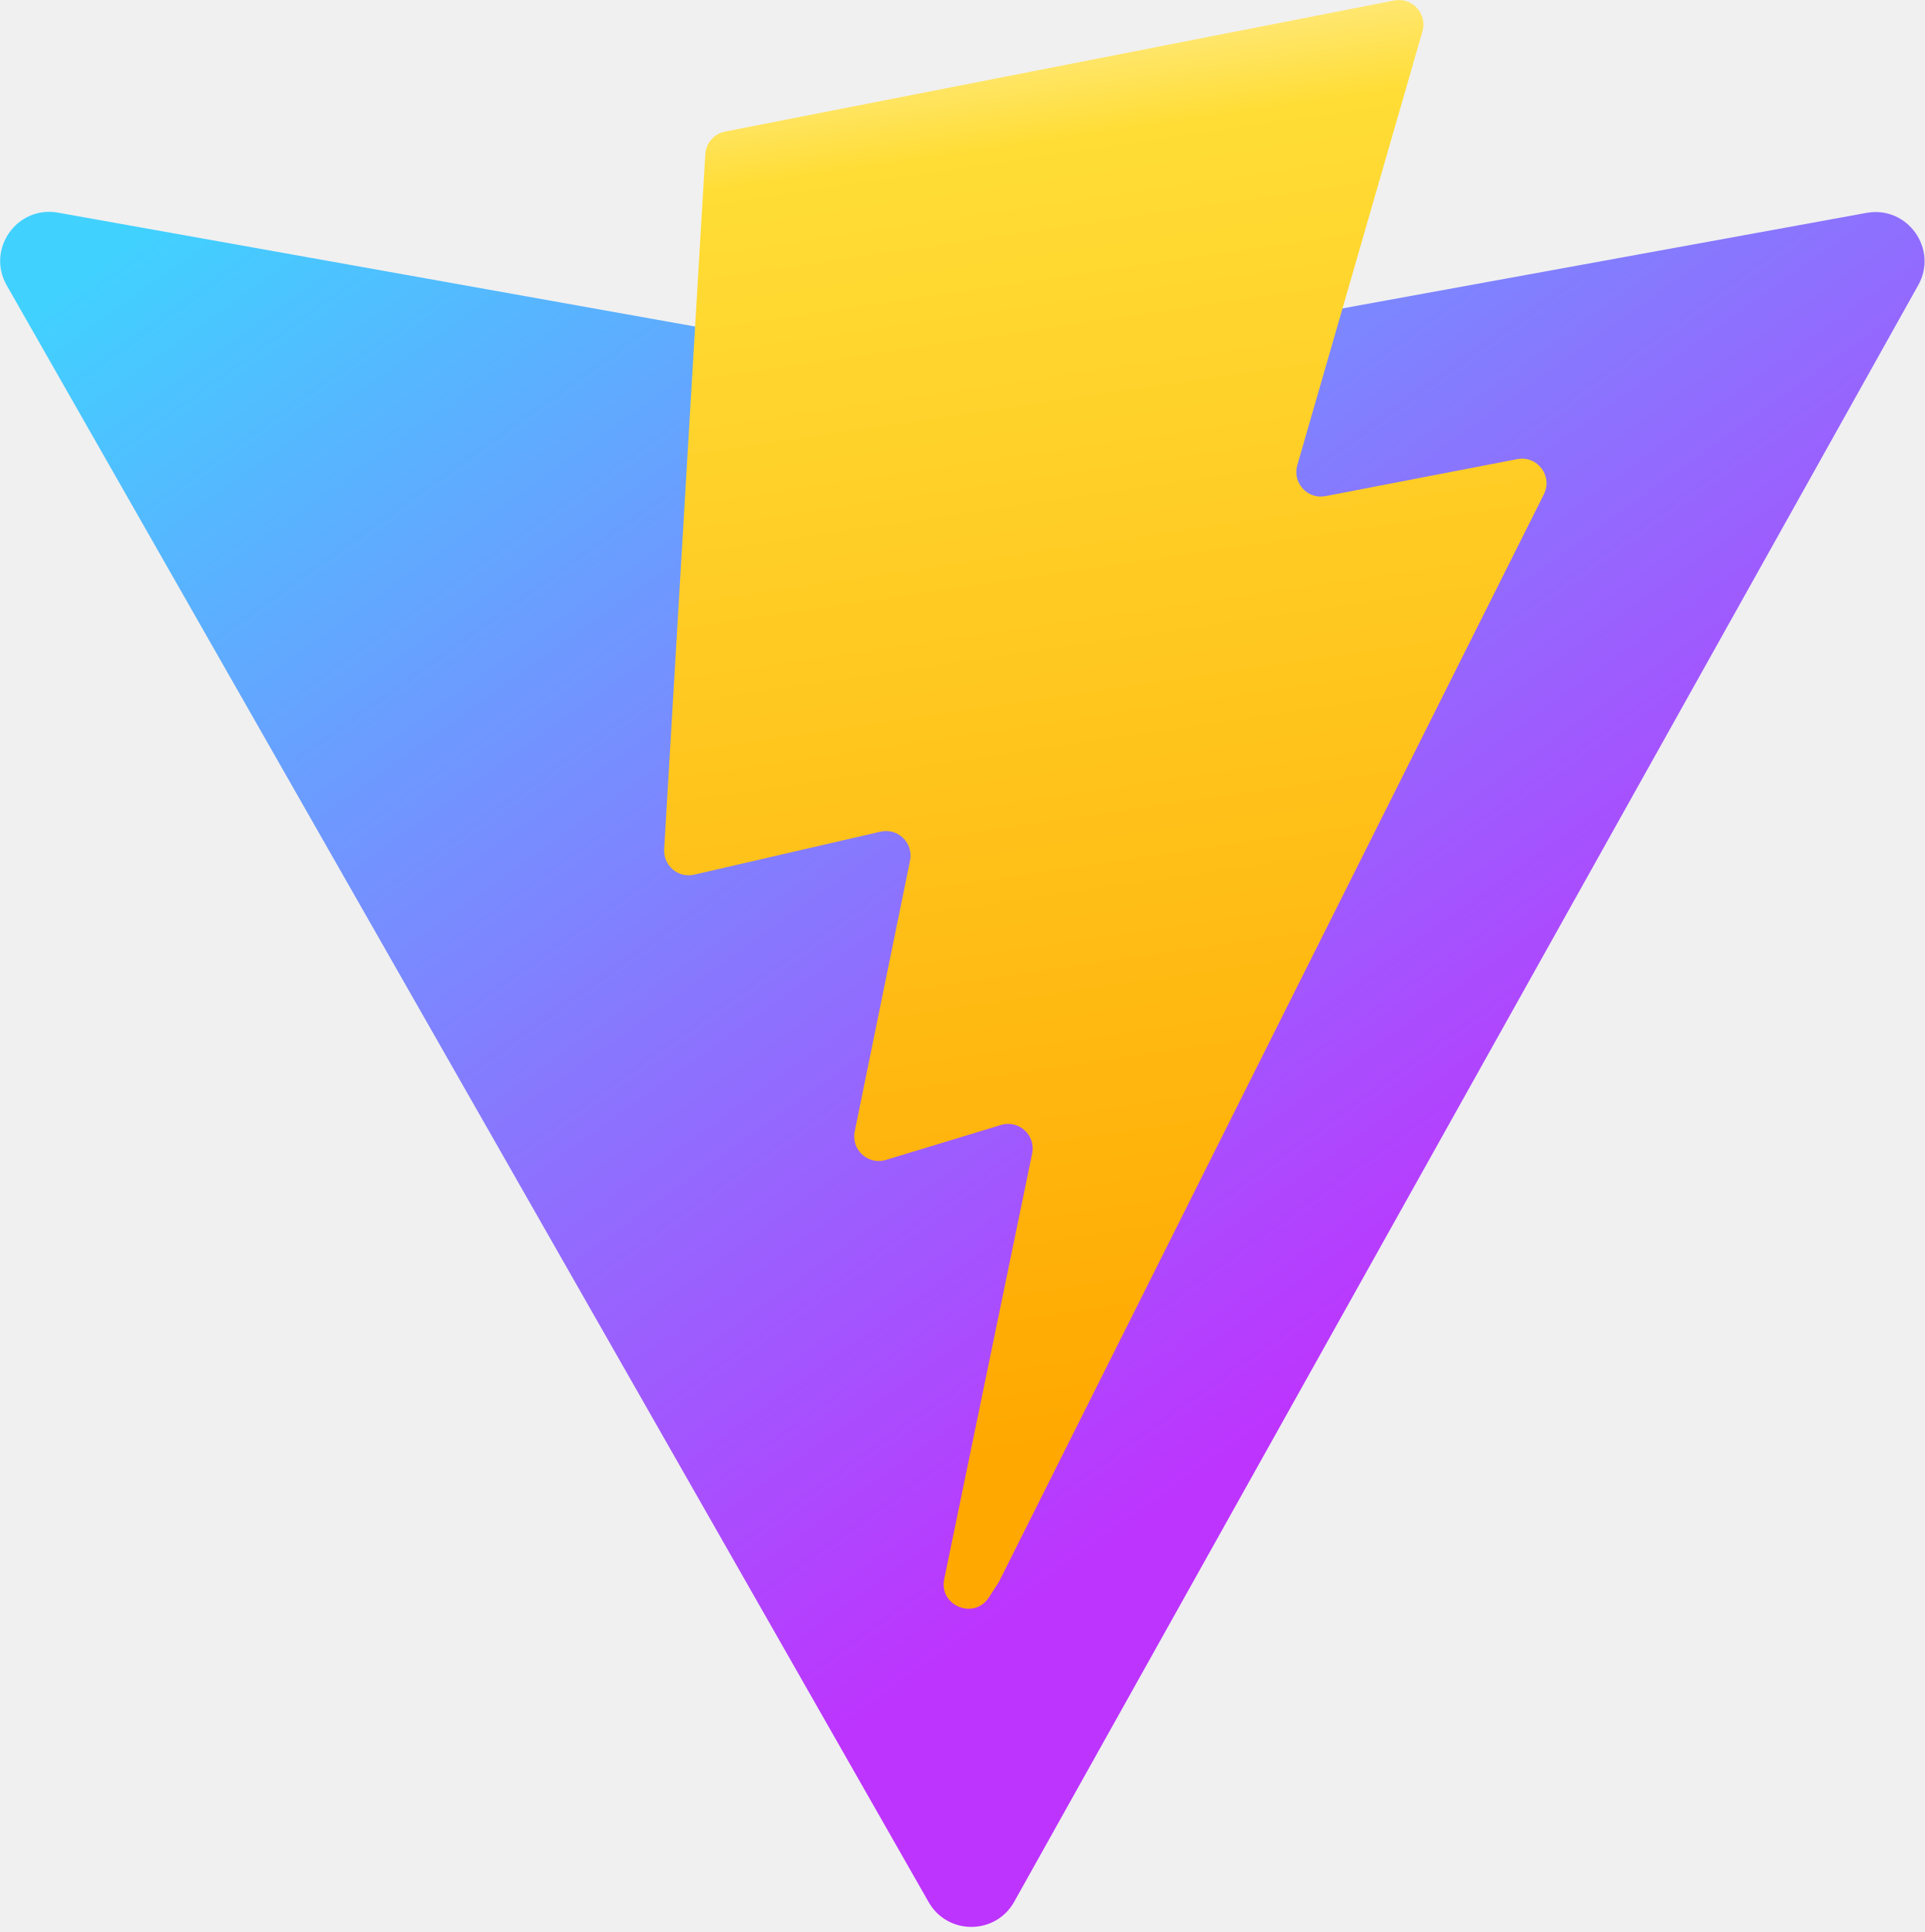
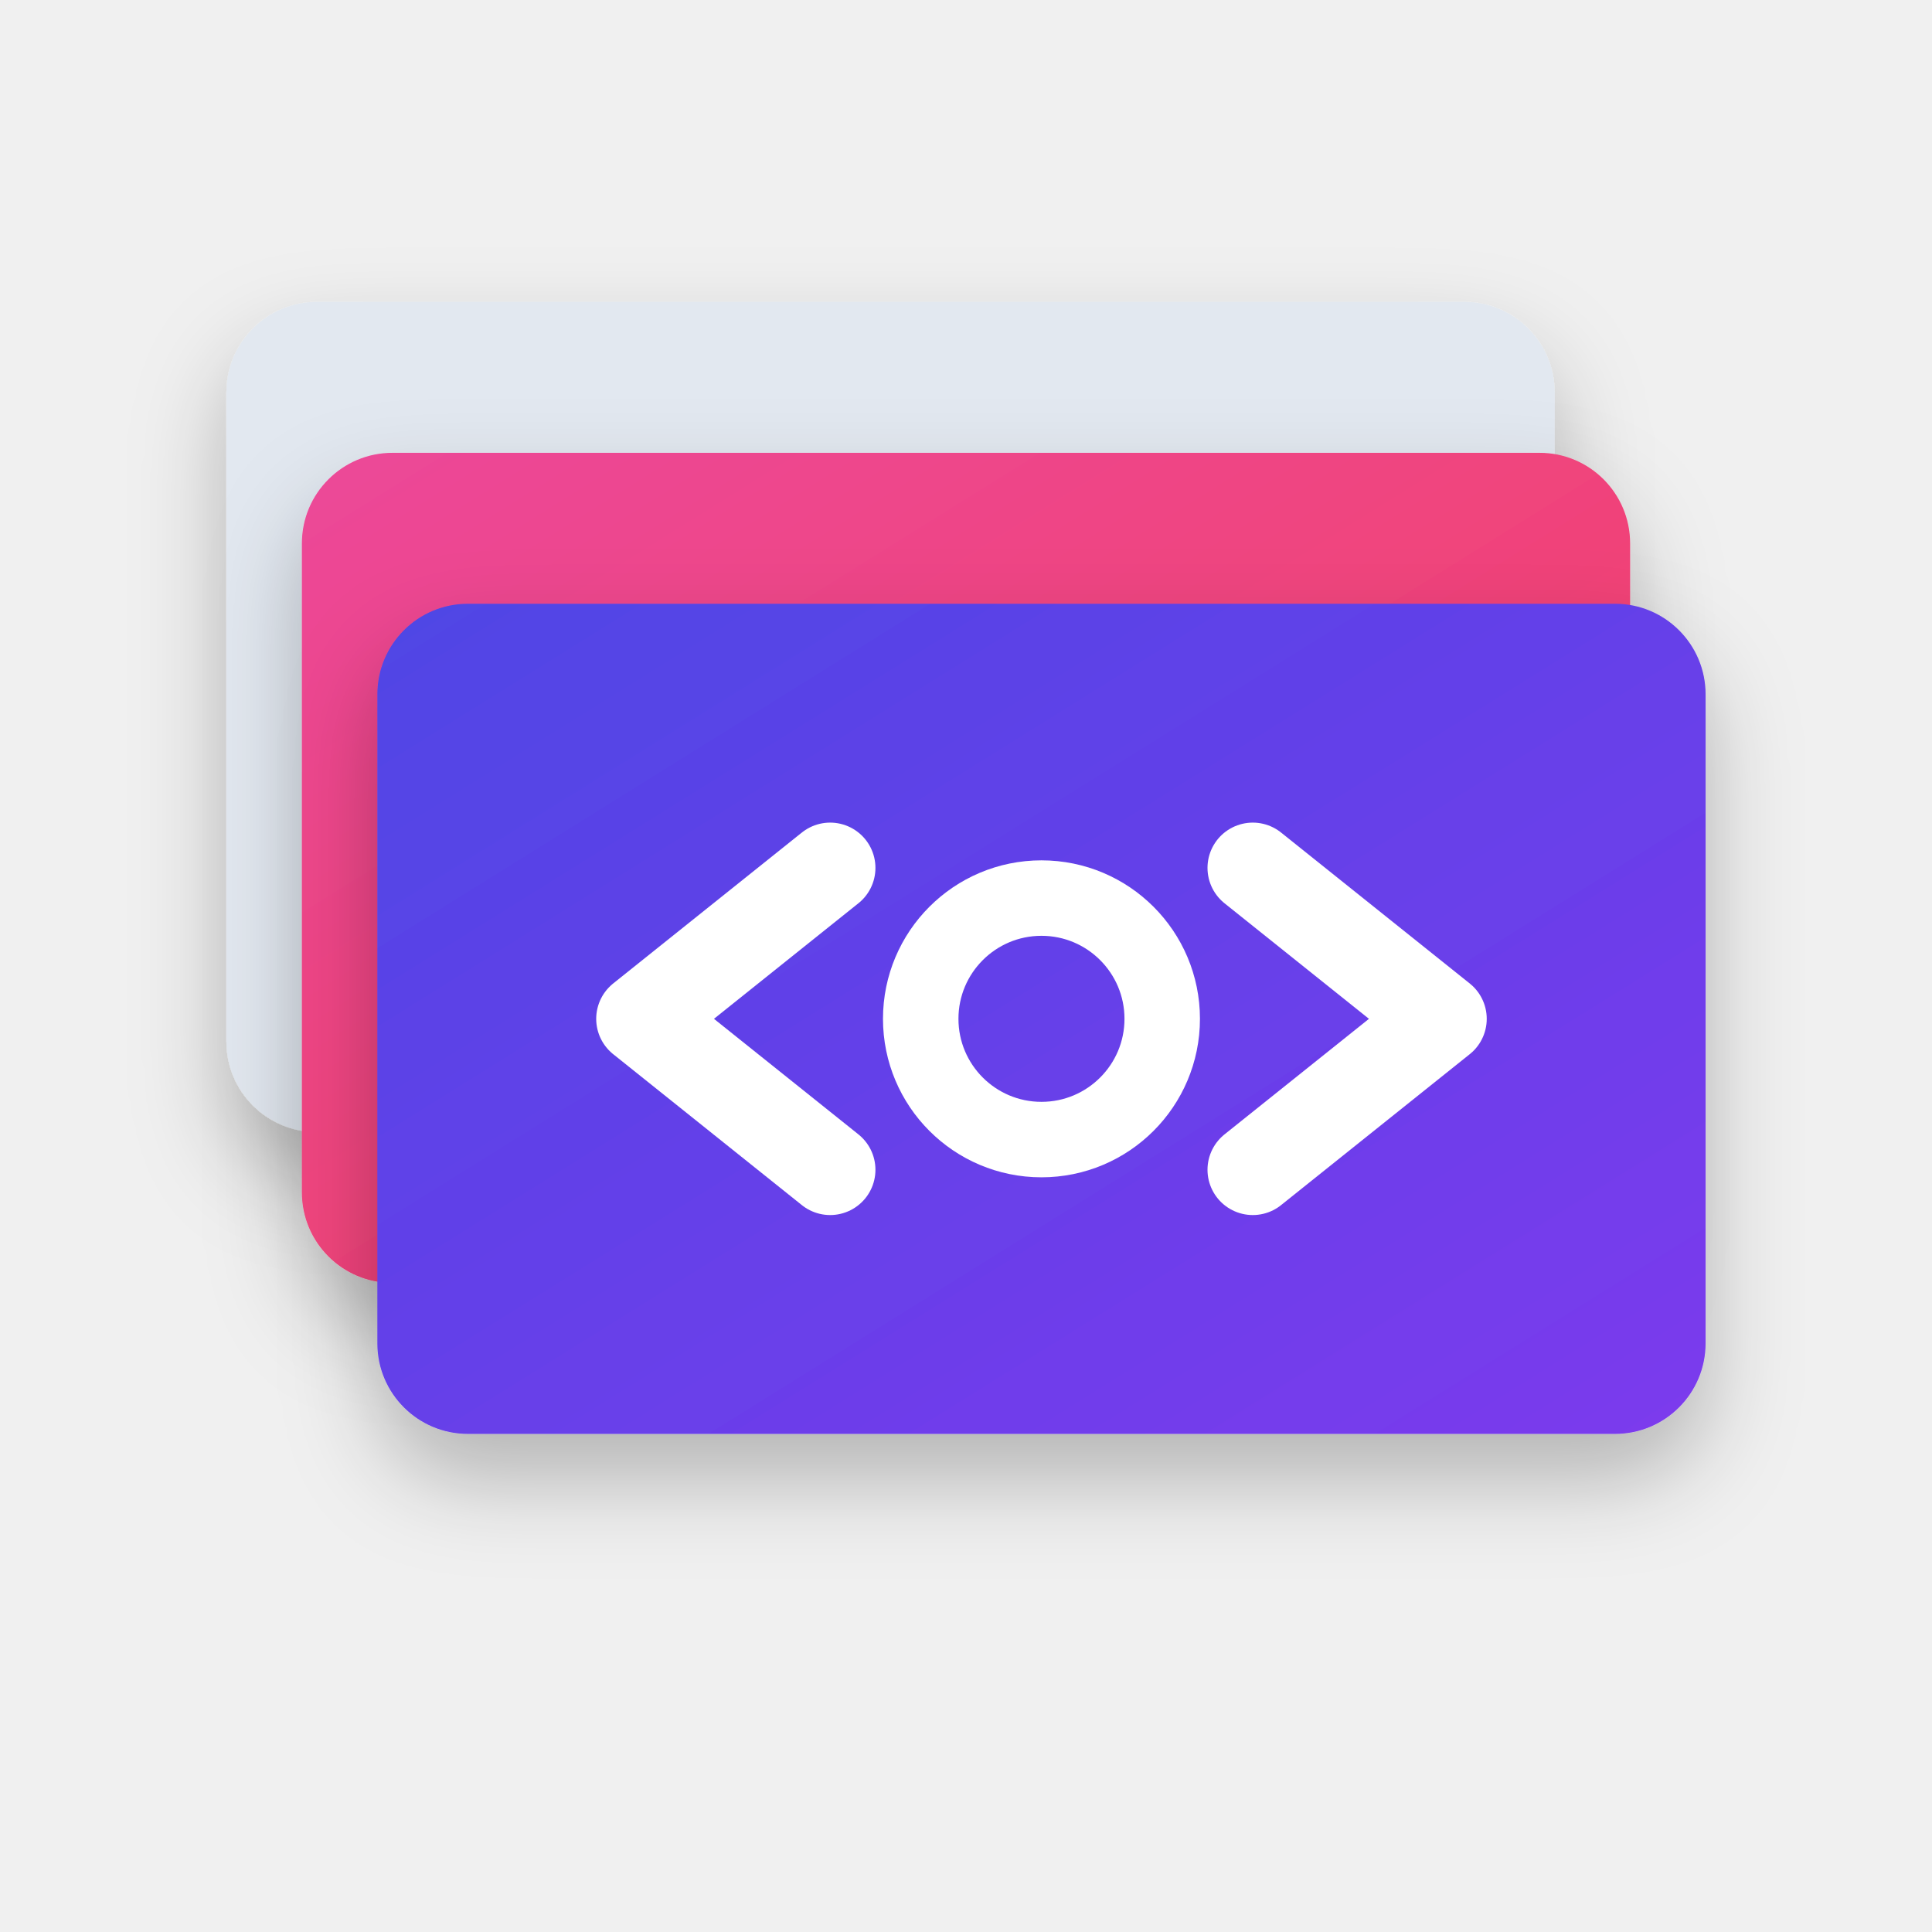
- <svg xmlns="http://www.w3.org/2000/svg" aria-hidden="true" role="img" class="iconify iconify--logos" width="31.88" height="32" preserveAspectRatio="xMidYMid meet" viewBox="0 0 256 257">
+ <svg xmlns="http://www.w3.org/2000/svg" viewBox="0 0 512 512" width="100%" height="100%">
  <defs>
-     <linearGradient id="IconifyId1813088fe1fbc01fb466" x1="-.828%" x2="57.636%" y1="7.652%" y2="78.411%">
-       <stop offset="0%" stop-color="#41D1FF" />
-       <stop offset="100%" stop-color="#BD34FE" />
+     <linearGradient id="frontGradient" x1="0%" y1="0%" x2="100%" y2="100%">
+       <stop offset="0%" stop-color="#4F46E5" />
+       <stop offset="100%" stop-color="#7C3AED" />
    </linearGradient>
-     <linearGradient id="IconifyId1813088fe1fbc01fb467" x1="43.376%" x2="50.316%" y1="2.242%" y2="89.03%">
-       <stop offset="0%" stop-color="#FFEA83" />
-       <stop offset="8.333%" stop-color="#FFDD35" />
-       <stop offset="100%" stop-color="#FFA800" />
+     <linearGradient id="midGradient" x1="0%" y1="0%" x2="100%" y2="100%">
+       <stop offset="0%" stop-color="#EC4899" />
+       <stop offset="100%" stop-color="#F43F5E" />
    </linearGradient>
+     <filter id="shadow" x="-20%" y="-20%" width="140%" height="140%">
+       <feDropShadow dx="0" dy="12" stdDeviation="12" flood-color="#000000" flood-opacity="0.25" />
+     </filter>
  </defs>
-   <path fill="url(#IconifyId1813088fe1fbc01fb466)" d="M255.153 37.938L134.897 252.976c-2.483 4.44-8.862 4.466-11.382.048L.875 37.958c-2.746-4.814 1.371-10.646 6.827-9.67l120.385 21.517a6.537 6.537 0 0 0 2.322-.004l117.867-21.483c5.438-.991 9.574 4.796 6.877 9.62Z" />
-   <path fill="url(#IconifyId1813088fe1fbc01fb467)" d="M185.432.063L96.44 17.501a3.268 3.268 0 0 0-2.634 3.014l-5.474 92.456a3.268 3.268 0 0 0 3.997 3.378l24.777-5.718c2.318-.535 4.413 1.507 3.936 3.838l-7.361 36.047c-.495 2.426 1.782 4.5 4.151 3.78l15.304-4.649c2.372-.72 4.652 1.36 4.15 3.788l-11.698 56.621c-.732 3.542 3.979 5.473 5.943 2.437l1.313-2.028l72.516-144.72c1.215-2.423-.88-5.186-3.54-4.672l-25.505 4.922c-2.396.462-4.435-1.77-3.759-4.114l16.646-57.705c.677-2.35-1.37-4.583-3.769-4.113Z" />
+   <rect x="60" y="80" width="352" height="220" rx="24" fill="#E2E8F0" filter="url(#shadow)" />
+   <rect x="80" y="120" width="352" height="220" rx="24" fill="url(#midGradient)" filter="url(#shadow)" />
+   <rect x="100" y="160" width="352" height="220" rx="24" fill="url(#frontGradient)" filter="url(#shadow)" />
+   <g stroke="#FFFFFF" stroke-linecap="round" stroke-linejoin="round">
+     <path d="M 220 230 L 170 270 L 220 310" fill="none" stroke-width="24" />
+     <circle cx="276" cy="270" r="32" fill="none" stroke-width="20" />
+     <path d="M 332 230 L 382 270 L 332 310" fill="none" stroke-width="24" />
+   </g>
</svg>
